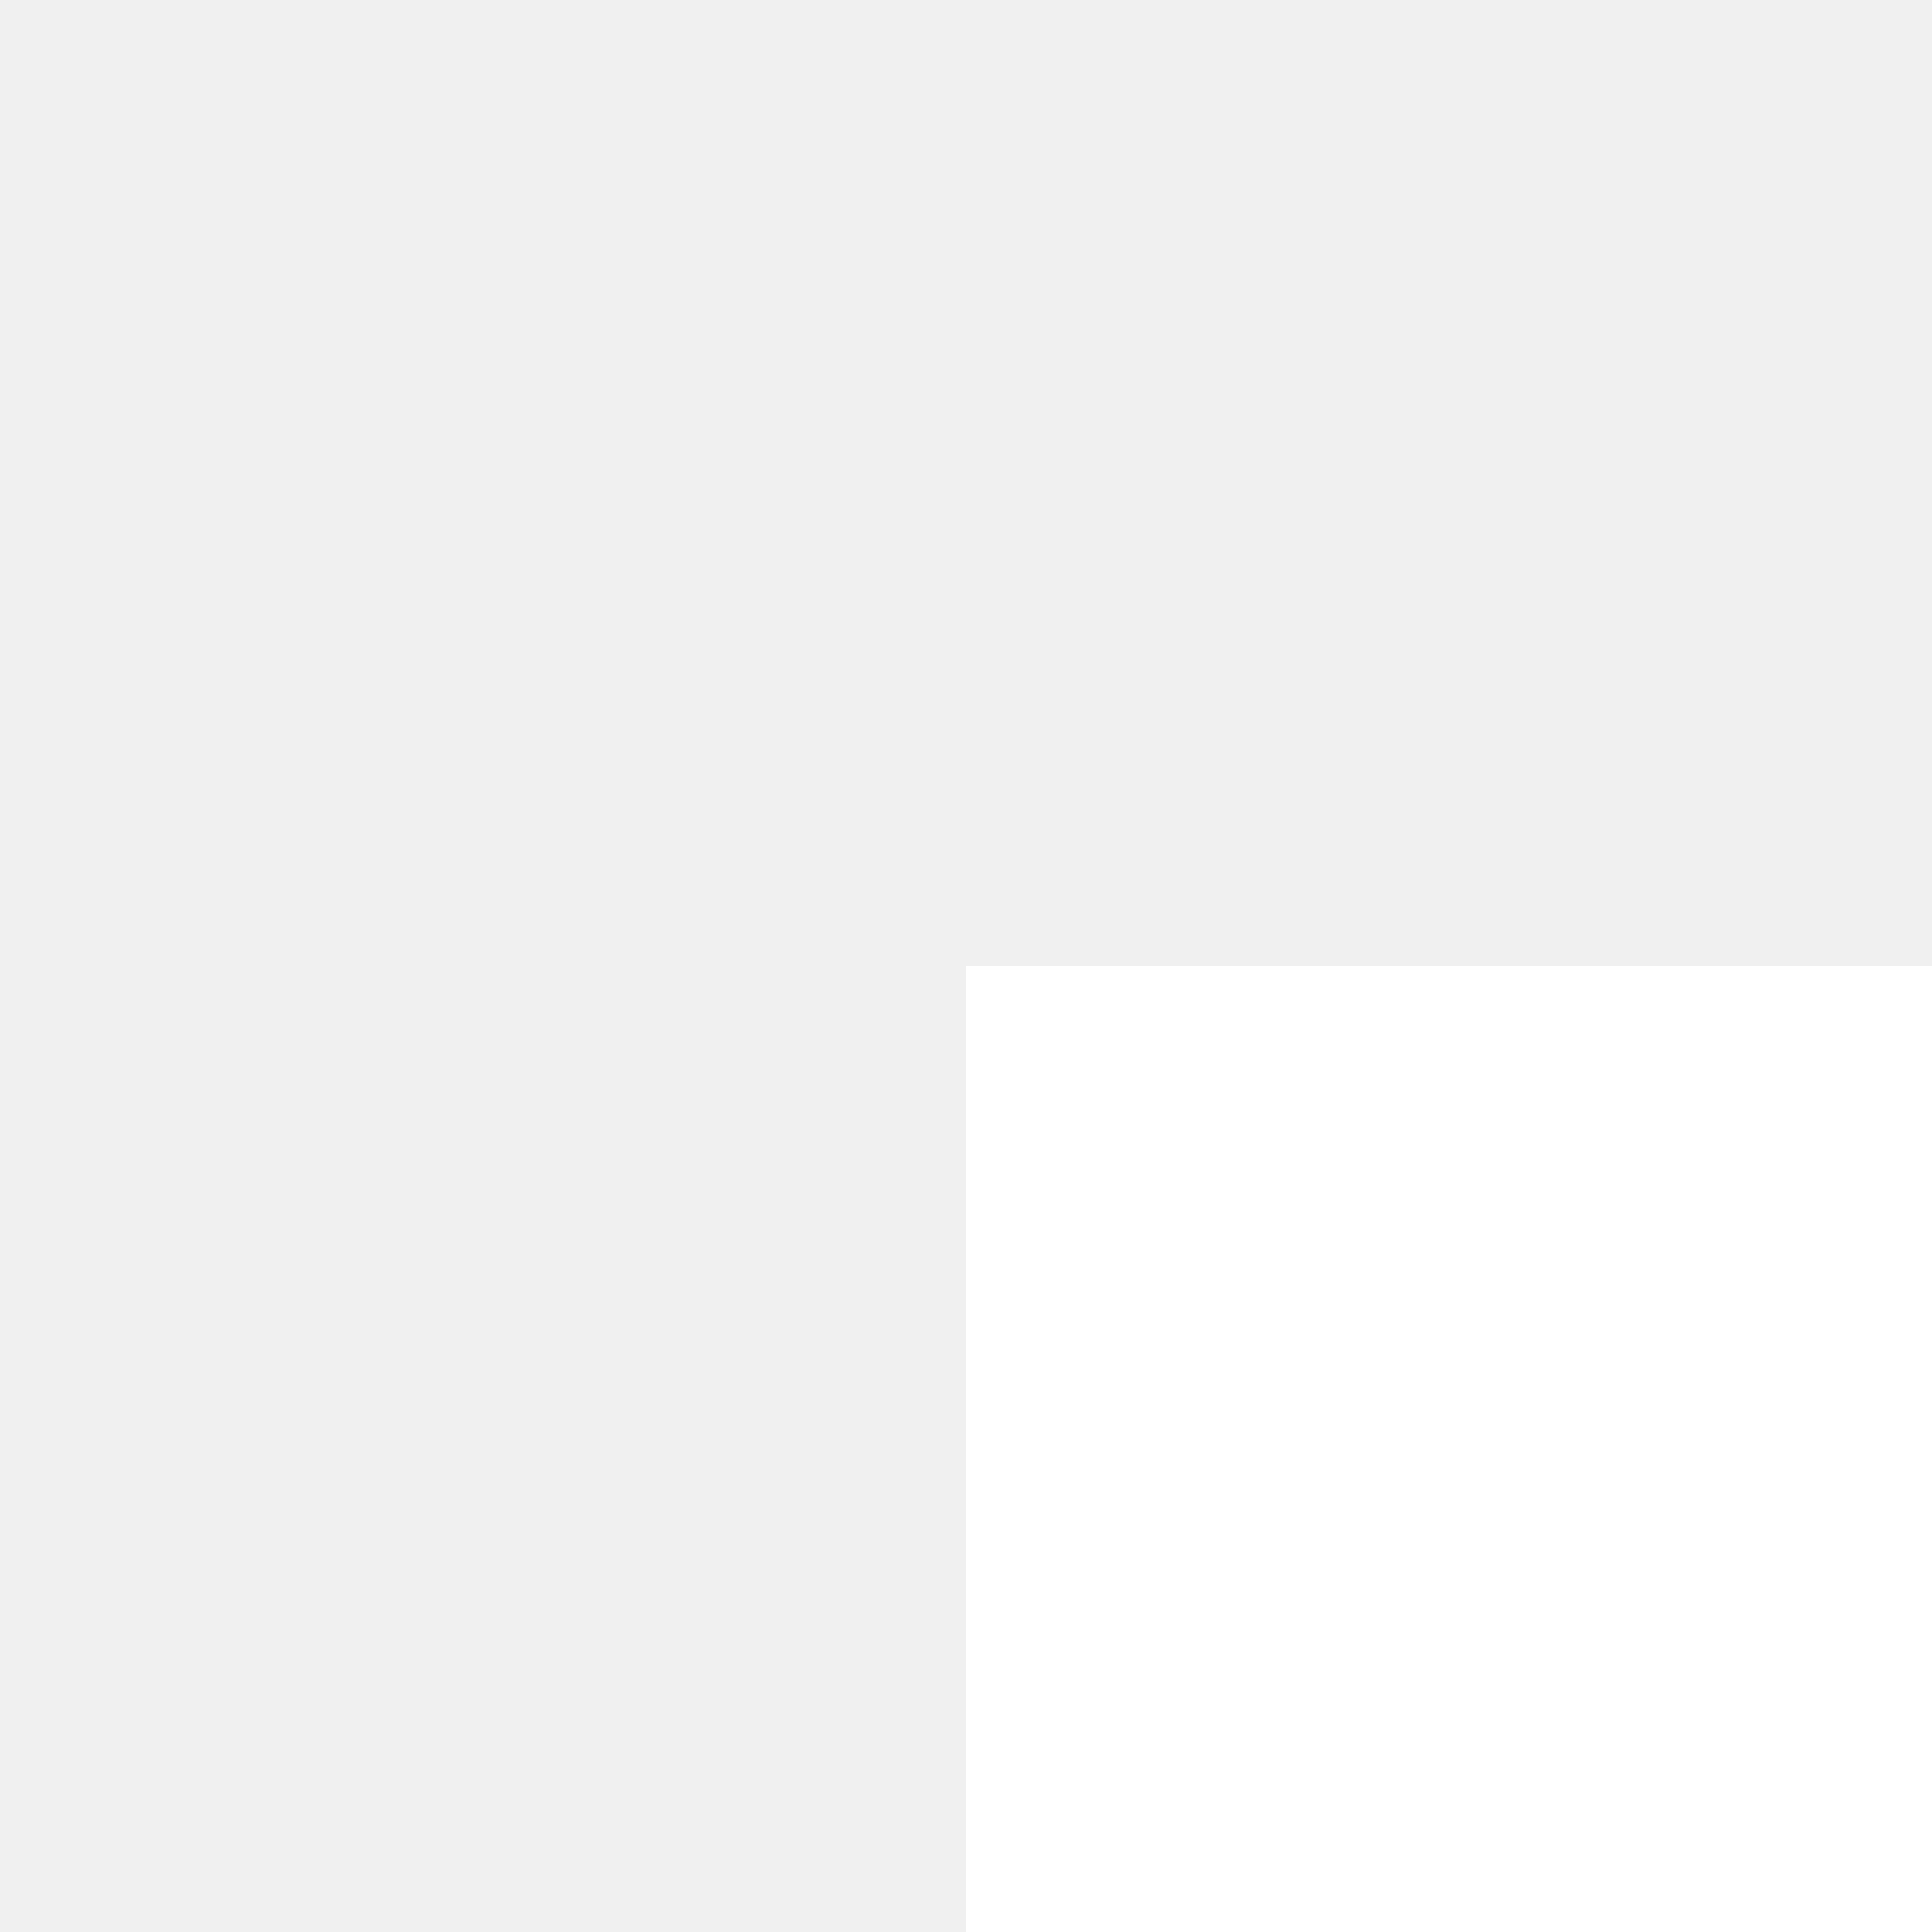
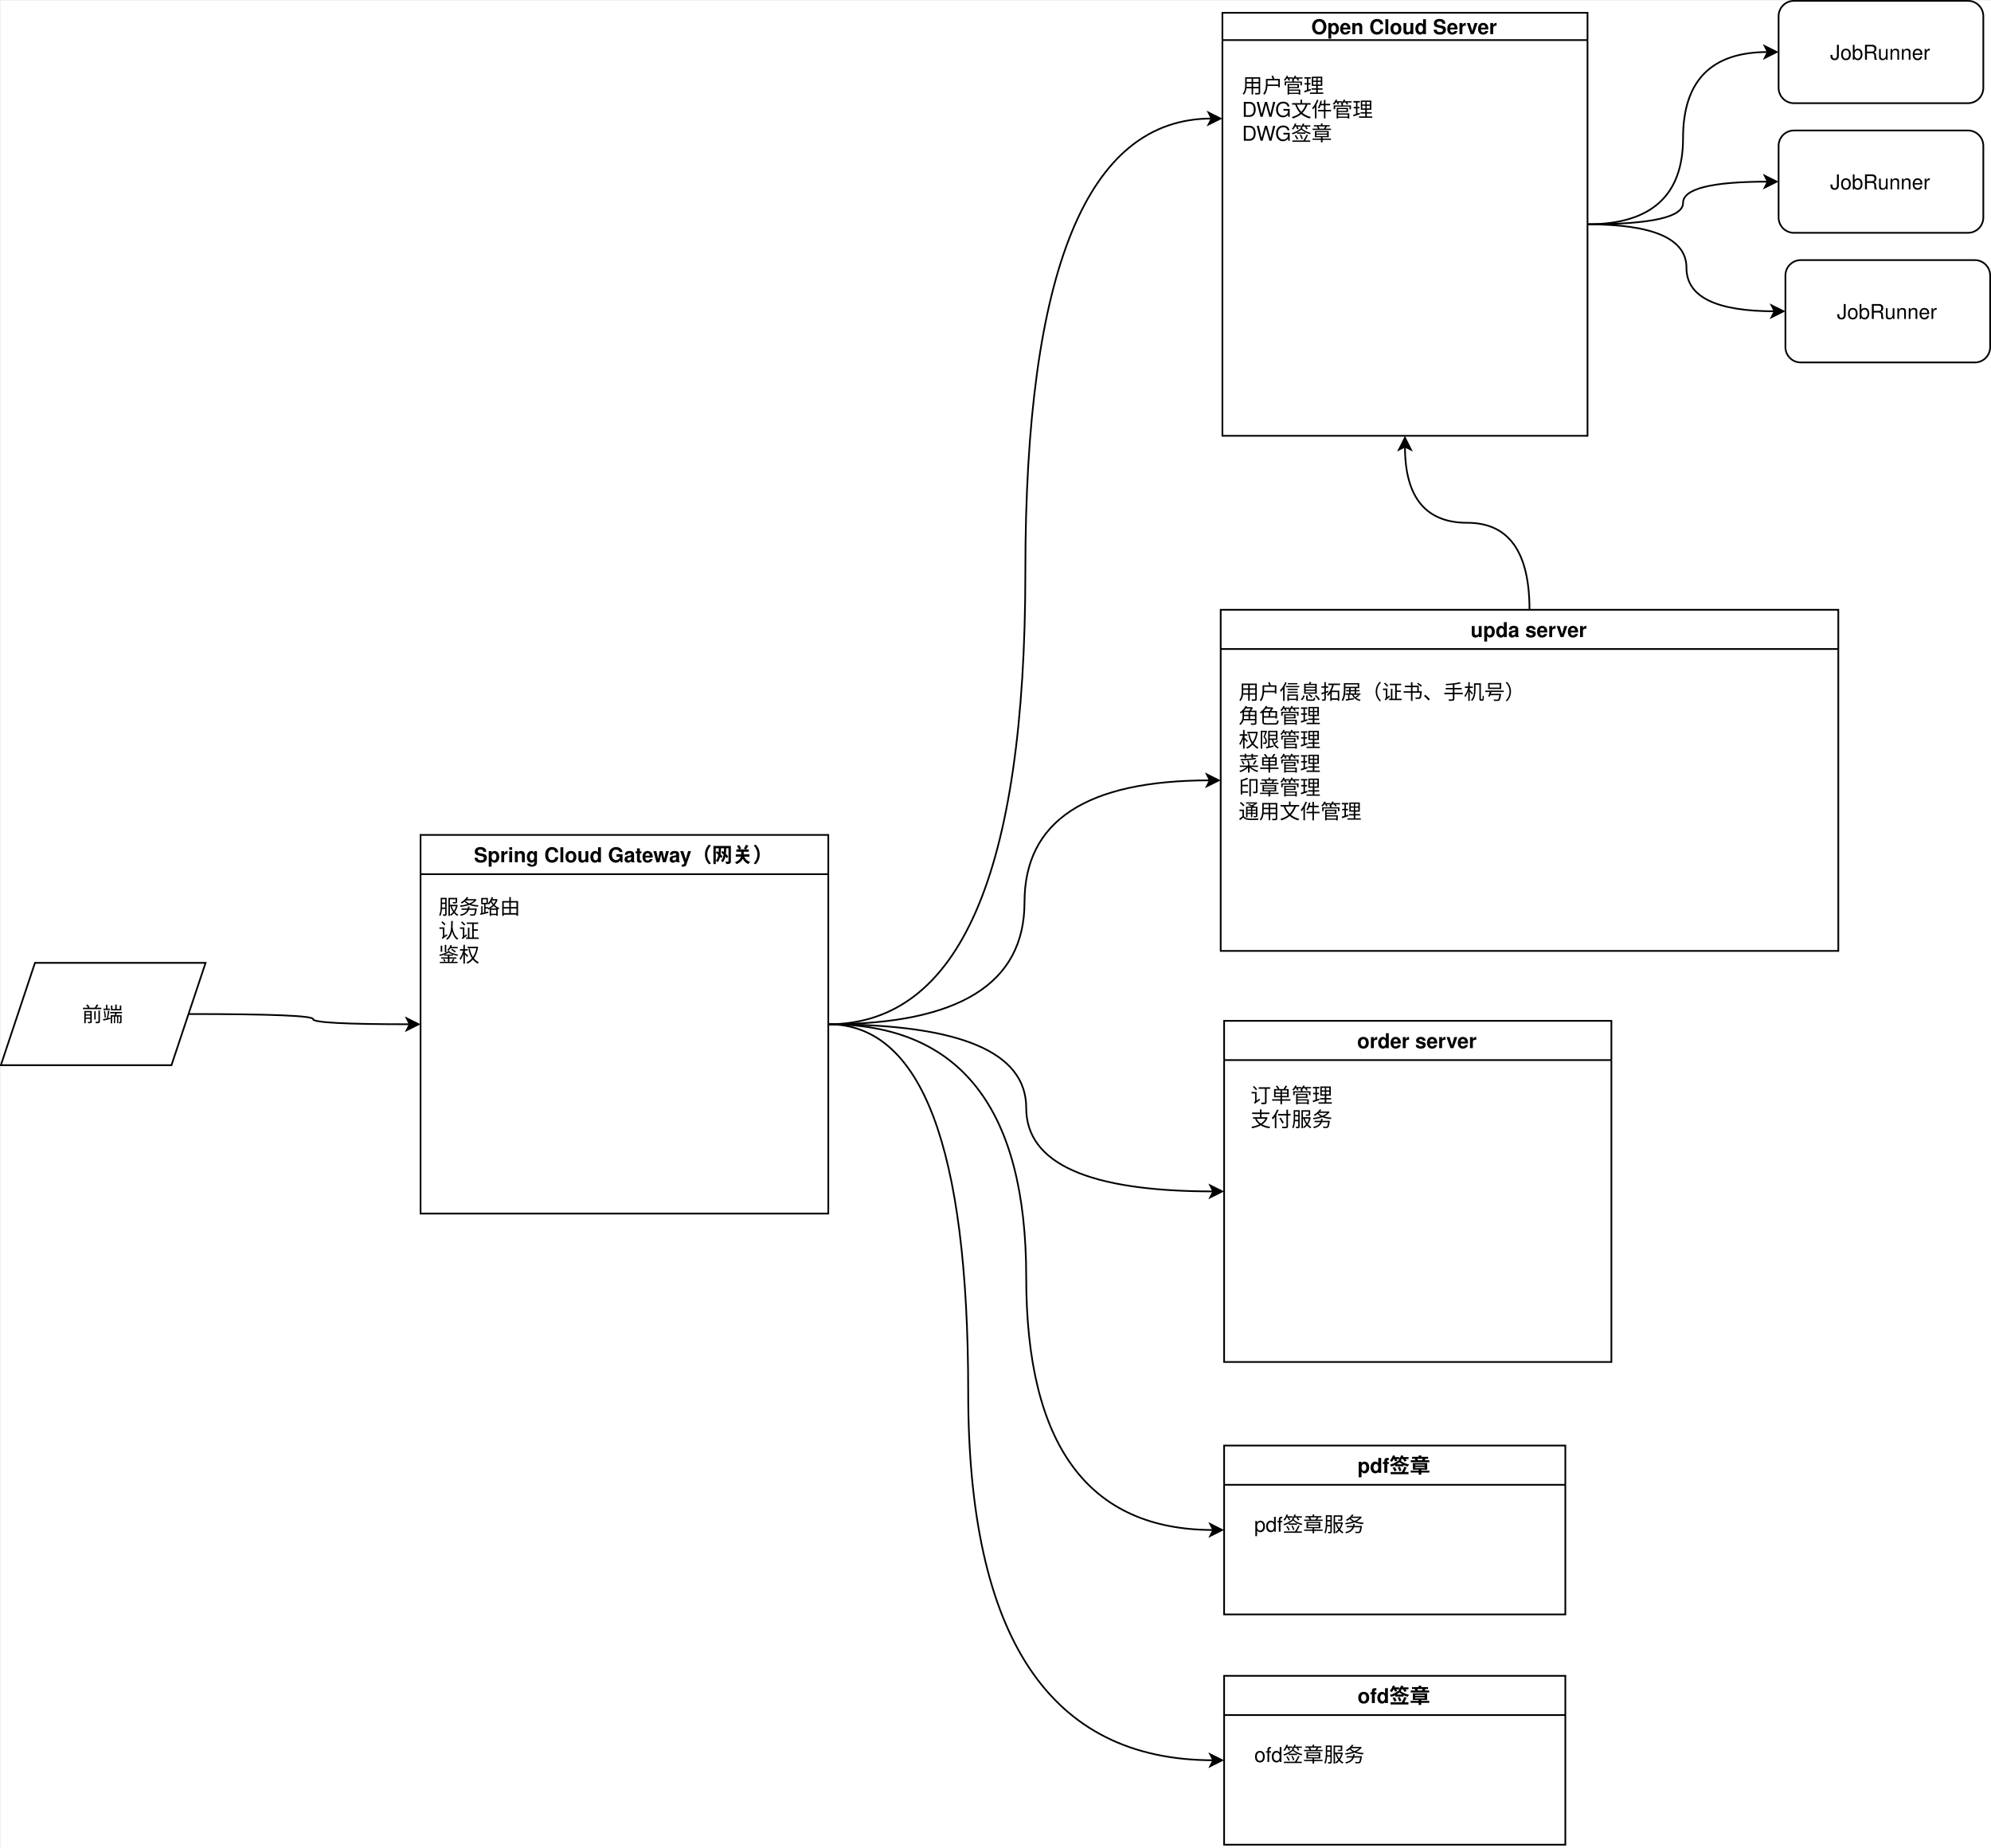
- <svg xmlns="http://www.w3.org/2000/svg" version="1.1" width="1px" height="1px" viewBox="-0.5 -0.5 1 1" content="&lt;mxfile host=&quot;app.diagrams.net&quot; agent=&quot;Mozilla/5.0 (Windows NT 10.0; Win64; x64) AppleWebKit/537.36 (KHTML, like Gecko) Chrome/127.0.0.0 Safari/537.36&quot; version=&quot;24.7.7&quot;&gt;&#10;  &lt;diagram id=&quot;23iRSUPoRavnBvh4doch&quot; name=&quot;Page-1&quot;&gt;&#10;    &lt;mxGraphModel dx=&quot;1221&quot; dy=&quot;725&quot; grid=&quot;0&quot; gridSize=&quot;10&quot; guides=&quot;1&quot; tooltips=&quot;1&quot; connect=&quot;1&quot; arrows=&quot;1&quot; fold=&quot;1&quot; page=&quot;0&quot; pageScale=&quot;1&quot; pageWidth=&quot;827&quot; pageHeight=&quot;1169&quot; background=&quot;#ffffff&quot; math=&quot;0&quot; shadow=&quot;0&quot;&gt;&#10;      &lt;root&gt;&#10;        &lt;mxCell id=&quot;0&quot; /&gt;&#10;        &lt;mxCell id=&quot;1&quot; parent=&quot;0&quot; /&gt;&#10;      &lt;/root&gt;&#10;    &lt;/mxGraphModel&gt;&#10;  &lt;/diagram&gt;&#10;&lt;/mxfile&gt;&#10;" resource="https://app.diagrams.net/#Hluguosong%2Fimages%2Fmaster%2Fupda%2FOpenCloud%E6%9E%B6%E6%9E%84%E5%9B%BE.svg#%7B%22pageId%22%3A%2223iRSUPoRavnBvh4doch%22%7D" style="background-color: rgb(255, 255, 255);">
+ <svg xmlns="http://www.w3.org/2000/svg" version="1.1" width="1167px" height="1083px" viewBox="-0.5 -0.5 1167 1083" content="&lt;mxfile host=&quot;app.diagrams.net&quot; agent=&quot;Mozilla/5.0 (Windows NT 10.0; Win64; x64) AppleWebKit/537.36 (KHTML, like Gecko) Chrome/127.0.0.0 Safari/537.36&quot; version=&quot;24.7.7&quot;&gt;&#10;  &lt;diagram id=&quot;23iRSUPoRavnBvh4doch&quot; name=&quot;Page-1&quot;&gt;&#10;    &lt;mxGraphModel dx=&quot;2862&quot; dy=&quot;1315&quot; grid=&quot;0&quot; gridSize=&quot;10&quot; guides=&quot;1&quot; tooltips=&quot;1&quot; connect=&quot;1&quot; arrows=&quot;1&quot; fold=&quot;1&quot; page=&quot;0&quot; pageScale=&quot;1&quot; pageWidth=&quot;827&quot; pageHeight=&quot;1169&quot; background=&quot;#ffffff&quot; math=&quot;0&quot; shadow=&quot;0&quot;&gt;&#10;      &lt;root&gt;&#10;        &lt;mxCell id=&quot;0&quot; /&gt;&#10;        &lt;mxCell id=&quot;1&quot; parent=&quot;0&quot; /&gt;&#10;        &lt;mxCell id=&quot;4PpPglxCsp-LH5-OnUD8-20&quot; style=&quot;edgeStyle=orthogonalEdgeStyle;curved=1;rounded=0;orthogonalLoop=1;jettySize=auto;exitX=1;exitY=0.5;exitDx=0;exitDy=0;entryX=0;entryY=0.5;entryDx=0;entryDy=0;&quot; edge=&quot;1&quot; parent=&quot;1&quot; source=&quot;4PpPglxCsp-LH5-OnUD8-3&quot; target=&quot;4PpPglxCsp-LH5-OnUD8-4&quot;&gt;&#10;          &lt;mxGeometry relative=&quot;1&quot; as=&quot;geometry&quot; /&gt;&#10;        &lt;/mxCell&gt;&#10;        &lt;mxCell id=&quot;4PpPglxCsp-LH5-OnUD8-3&quot; value=&quot;前端&quot; style=&quot;shape=parallelogram;perimeter=parallelogramPerimeter;fixedSize=1;&quot; vertex=&quot;1&quot; parent=&quot;1&quot;&gt;&#10;          &lt;mxGeometry x=&quot;-216&quot; y=&quot;317&quot; width=&quot;120&quot; height=&quot;60&quot; as=&quot;geometry&quot; /&gt;&#10;        &lt;/mxCell&gt;&#10;        &lt;mxCell id=&quot;4PpPglxCsp-LH5-OnUD8-19&quot; style=&quot;edgeStyle=orthogonalEdgeStyle;curved=1;rounded=0;orthogonalLoop=1;jettySize=auto;exitX=1;exitY=0.5;exitDx=0;exitDy=0;entryX=0;entryY=0.25;entryDx=0;entryDy=0;&quot; edge=&quot;1&quot; parent=&quot;1&quot; source=&quot;4PpPglxCsp-LH5-OnUD8-4&quot; target=&quot;4PpPglxCsp-LH5-OnUD8-5&quot;&gt;&#10;          &lt;mxGeometry relative=&quot;1&quot; as=&quot;geometry&quot; /&gt;&#10;        &lt;/mxCell&gt;&#10;        &lt;mxCell id=&quot;4PpPglxCsp-LH5-OnUD8-51&quot; style=&quot;edgeStyle=orthogonalEdgeStyle;curved=1;rounded=0;orthogonalLoop=1;jettySize=auto;exitX=1;exitY=0.5;exitDx=0;exitDy=0;entryX=0;entryY=0.5;entryDx=0;entryDy=0;&quot; edge=&quot;1&quot; parent=&quot;1&quot; source=&quot;4PpPglxCsp-LH5-OnUD8-4&quot; target=&quot;4PpPglxCsp-LH5-OnUD8-49&quot;&gt;&#10;          &lt;mxGeometry relative=&quot;1&quot; as=&quot;geometry&quot; /&gt;&#10;        &lt;/mxCell&gt;&#10;        &lt;mxCell id=&quot;4PpPglxCsp-LH5-OnUD8-55&quot; style=&quot;edgeStyle=orthogonalEdgeStyle;curved=1;rounded=0;orthogonalLoop=1;jettySize=auto;exitX=1;exitY=0.5;exitDx=0;exitDy=0;entryX=0;entryY=0.5;entryDx=0;entryDy=0;&quot; edge=&quot;1&quot; parent=&quot;1&quot; source=&quot;4PpPglxCsp-LH5-OnUD8-4&quot; target=&quot;4PpPglxCsp-LH5-OnUD8-53&quot;&gt;&#10;          &lt;mxGeometry relative=&quot;1&quot; as=&quot;geometry&quot; /&gt;&#10;        &lt;/mxCell&gt;&#10;        &lt;mxCell id=&quot;4PpPglxCsp-LH5-OnUD8-59&quot; style=&quot;edgeStyle=orthogonalEdgeStyle;curved=1;rounded=0;orthogonalLoop=1;jettySize=auto;exitX=1;exitY=0.5;exitDx=0;exitDy=0;entryX=0;entryY=0.5;entryDx=0;entryDy=0;&quot; edge=&quot;1&quot; parent=&quot;1&quot; source=&quot;4PpPglxCsp-LH5-OnUD8-4&quot; target=&quot;4PpPglxCsp-LH5-OnUD8-57&quot;&gt;&#10;          &lt;mxGeometry relative=&quot;1&quot; as=&quot;geometry&quot; /&gt;&#10;        &lt;/mxCell&gt;&#10;        &lt;mxCell id=&quot;4PpPglxCsp-LH5-OnUD8-62&quot; style=&quot;edgeStyle=orthogonalEdgeStyle;curved=1;rounded=0;orthogonalLoop=1;jettySize=auto;exitX=1;exitY=0.5;exitDx=0;exitDy=0;entryX=0;entryY=0.5;entryDx=0;entryDy=0;&quot; edge=&quot;1&quot; parent=&quot;1&quot; source=&quot;4PpPglxCsp-LH5-OnUD8-4&quot; target=&quot;4PpPglxCsp-LH5-OnUD8-60&quot;&gt;&#10;          &lt;mxGeometry relative=&quot;1&quot; as=&quot;geometry&quot;&gt;&#10;            &lt;Array as=&quot;points&quot;&gt;&#10;              &lt;mxPoint x=&quot;351&quot; y=&quot;353&quot; /&gt;&#10;              &lt;mxPoint x=&quot;351&quot; y=&quot;785&quot; /&gt;&#10;            &lt;/Array&gt;&#10;          &lt;/mxGeometry&gt;&#10;        &lt;/mxCell&gt;&#10;        &lt;mxCell id=&quot;4PpPglxCsp-LH5-OnUD8-4&quot; value=&quot;Spring Cloud Gateway（网关）&quot; style=&quot;swimlane;&quot; vertex=&quot;1&quot; parent=&quot;1&quot;&gt;&#10;          &lt;mxGeometry x=&quot;30&quot; y=&quot;242&quot; width=&quot;239&quot; height=&quot;222&quot; as=&quot;geometry&quot; /&gt;&#10;        &lt;/mxCell&gt;&#10;        &lt;mxCell id=&quot;4PpPglxCsp-LH5-OnUD8-21&quot; value=&quot;服务路由&amp;#xa;认证&amp;#xa;鉴权&quot; style=&quot;text;align=left;verticalAlign=middle;resizable=0;points=[];autosize=1;strokeColor=none;fillColor=none;&quot; vertex=&quot;1&quot; parent=&quot;4PpPglxCsp-LH5-OnUD8-4&quot;&gt;&#10;          &lt;mxGeometry x=&quot;9&quot; y=&quot;28.5&quot; width=&quot;66&quot; height=&quot;55&quot; as=&quot;geometry&quot; /&gt;&#10;        &lt;/mxCell&gt;&#10;        &lt;mxCell id=&quot;4PpPglxCsp-LH5-OnUD8-12&quot; value=&quot;&quot; style=&quot;group&quot; vertex=&quot;1&quot; connectable=&quot;0&quot; parent=&quot;1&quot;&gt;&#10;          &lt;mxGeometry x=&quot;496&quot; y=&quot;-247&quot; width=&quot;454&quot; height=&quot;268&quot; as=&quot;geometry&quot; /&gt;&#10;        &lt;/mxCell&gt;&#10;        &lt;mxCell id=&quot;4PpPglxCsp-LH5-OnUD8-9&quot; value=&quot;JobRunner&quot; style=&quot;rounded=1;movable=1;resizable=1;rotatable=1;deletable=1;editable=1;locked=0;connectable=1;&quot; vertex=&quot;1&quot; parent=&quot;4PpPglxCsp-LH5-OnUD8-12&quot;&gt;&#10;          &lt;mxGeometry x=&quot;330&quot; width=&quot;120&quot; height=&quot;60&quot; as=&quot;geometry&quot; /&gt;&#10;        &lt;/mxCell&gt;&#10;        &lt;mxCell id=&quot;4PpPglxCsp-LH5-OnUD8-10&quot; value=&quot;JobRunner&quot; style=&quot;rounded=1;movable=1;resizable=1;rotatable=1;deletable=1;editable=1;locked=0;connectable=1;&quot; vertex=&quot;1&quot; parent=&quot;4PpPglxCsp-LH5-OnUD8-12&quot;&gt;&#10;          &lt;mxGeometry x=&quot;330&quot; y=&quot;76&quot; width=&quot;120&quot; height=&quot;60&quot; as=&quot;geometry&quot; /&gt;&#10;        &lt;/mxCell&gt;&#10;        &lt;mxCell id=&quot;4PpPglxCsp-LH5-OnUD8-11&quot; value=&quot;JobRunner&quot; style=&quot;rounded=1;movable=1;resizable=1;rotatable=1;deletable=1;editable=1;locked=0;connectable=1;&quot; vertex=&quot;1&quot; parent=&quot;4PpPglxCsp-LH5-OnUD8-12&quot;&gt;&#10;          &lt;mxGeometry x=&quot;334&quot; y=&quot;152&quot; width=&quot;120&quot; height=&quot;60&quot; as=&quot;geometry&quot; /&gt;&#10;        &lt;/mxCell&gt;&#10;        &lt;mxCell id=&quot;4PpPglxCsp-LH5-OnUD8-5&quot; value=&quot;Open Cloud Server&quot; style=&quot;swimlane;startSize=16;movable=1;resizable=1;rotatable=1;deletable=1;editable=1;locked=0;connectable=1;&quot; vertex=&quot;1&quot; parent=&quot;4PpPglxCsp-LH5-OnUD8-12&quot;&gt;&#10;          &lt;mxGeometry x=&quot;4&quot; y=&quot;7&quot; width=&quot;214&quot; height=&quot;248&quot; as=&quot;geometry&quot; /&gt;&#10;        &lt;/mxCell&gt;&#10;        &lt;mxCell id=&quot;4PpPglxCsp-LH5-OnUD8-18&quot; value=&quot;用户管理&amp;#xa;DWG文件管理&amp;#xa;DWG签章&quot; style=&quot;text;align=left;verticalAlign=middle;resizable=0;points=[];autosize=1;strokeColor=none;fillColor=none;&quot; vertex=&quot;1&quot; parent=&quot;4PpPglxCsp-LH5-OnUD8-5&quot;&gt;&#10;          &lt;mxGeometry x=&quot;10&quot; y=&quot;29&quot; width=&quot;95&quot; height=&quot;55&quot; as=&quot;geometry&quot; /&gt;&#10;        &lt;/mxCell&gt;&#10;        &lt;mxCell id=&quot;4PpPglxCsp-LH5-OnUD8-14&quot; style=&quot;edgeStyle=orthogonalEdgeStyle;curved=1;rounded=0;orthogonalLoop=1;jettySize=auto;exitX=1;exitY=0.5;exitDx=0;exitDy=0;&quot; edge=&quot;1&quot; parent=&quot;4PpPglxCsp-LH5-OnUD8-12&quot; source=&quot;4PpPglxCsp-LH5-OnUD8-5&quot; target=&quot;4PpPglxCsp-LH5-OnUD8-9&quot;&gt;&#10;          &lt;mxGeometry relative=&quot;1&quot; as=&quot;geometry&quot; /&gt;&#10;        &lt;/mxCell&gt;&#10;        &lt;mxCell id=&quot;4PpPglxCsp-LH5-OnUD8-15&quot; style=&quot;edgeStyle=orthogonalEdgeStyle;curved=1;rounded=0;orthogonalLoop=1;jettySize=auto;exitX=1;exitY=0.5;exitDx=0;exitDy=0;entryX=0;entryY=0.5;entryDx=0;entryDy=0;&quot; edge=&quot;1&quot; parent=&quot;4PpPglxCsp-LH5-OnUD8-12&quot; source=&quot;4PpPglxCsp-LH5-OnUD8-5&quot; target=&quot;4PpPglxCsp-LH5-OnUD8-10&quot;&gt;&#10;          &lt;mxGeometry relative=&quot;1&quot; as=&quot;geometry&quot; /&gt;&#10;        &lt;/mxCell&gt;&#10;        &lt;mxCell id=&quot;4PpPglxCsp-LH5-OnUD8-16&quot; style=&quot;edgeStyle=orthogonalEdgeStyle;curved=1;rounded=0;orthogonalLoop=1;jettySize=auto;exitX=1;exitY=0.5;exitDx=0;exitDy=0;entryX=0;entryY=0.5;entryDx=0;entryDy=0;&quot; edge=&quot;1&quot; parent=&quot;4PpPglxCsp-LH5-OnUD8-12&quot; source=&quot;4PpPglxCsp-LH5-OnUD8-5&quot; target=&quot;4PpPglxCsp-LH5-OnUD8-11&quot;&gt;&#10;          &lt;mxGeometry relative=&quot;1&quot; as=&quot;geometry&quot; /&gt;&#10;        &lt;/mxCell&gt;&#10;        &lt;mxCell id=&quot;4PpPglxCsp-LH5-OnUD8-52&quot; style=&quot;edgeStyle=orthogonalEdgeStyle;curved=1;rounded=0;orthogonalLoop=1;jettySize=auto;exitX=0.5;exitY=0;exitDx=0;exitDy=0;entryX=0.5;entryY=1;entryDx=0;entryDy=0;&quot; edge=&quot;1&quot; parent=&quot;1&quot; source=&quot;4PpPglxCsp-LH5-OnUD8-49&quot; target=&quot;4PpPglxCsp-LH5-OnUD8-5&quot;&gt;&#10;          &lt;mxGeometry relative=&quot;1&quot; as=&quot;geometry&quot; /&gt;&#10;        &lt;/mxCell&gt;&#10;        &lt;mxCell id=&quot;4PpPglxCsp-LH5-OnUD8-49&quot; value=&quot;upda server&quot; style=&quot;swimlane;&quot; vertex=&quot;1&quot; parent=&quot;1&quot;&gt;&#10;          &lt;mxGeometry x=&quot;499&quot; y=&quot;110&quot; width=&quot;362&quot; height=&quot;200&quot; as=&quot;geometry&quot; /&gt;&#10;        &lt;/mxCell&gt;&#10;        &lt;mxCell id=&quot;4PpPglxCsp-LH5-OnUD8-50&quot; value=&quot;用户信息拓展（证书、手机号）&amp;#xa;角色管理&amp;#xa;权限管理&amp;#xa;菜单管理&amp;#xa;印章管理&amp;#xa;通用文件管理&quot; style=&quot;text;align=left;verticalAlign=middle;resizable=0;points=[];autosize=1;strokeColor=none;fillColor=none;&quot; vertex=&quot;1&quot; parent=&quot;4PpPglxCsp-LH5-OnUD8-49&quot;&gt;&#10;          &lt;mxGeometry x=&quot;9&quot; y=&quot;34&quot; width=&quot;186&quot; height=&quot;98&quot; as=&quot;geometry&quot; /&gt;&#10;        &lt;/mxCell&gt;&#10;        &lt;mxCell id=&quot;4PpPglxCsp-LH5-OnUD8-53&quot; value=&quot;order server&quot; style=&quot;swimlane;&quot; vertex=&quot;1&quot; parent=&quot;1&quot;&gt;&#10;          &lt;mxGeometry x=&quot;501&quot; y=&quot;351&quot; width=&quot;227&quot; height=&quot;200&quot; as=&quot;geometry&quot; /&gt;&#10;        &lt;/mxCell&gt;&#10;        &lt;mxCell id=&quot;4PpPglxCsp-LH5-OnUD8-54&quot; value=&quot;订单管理&amp;#xa;支付服务&quot; style=&quot;text;align=center;verticalAlign=middle;resizable=0;points=[];autosize=1;strokeColor=none;fillColor=none;&quot; vertex=&quot;1&quot; parent=&quot;4PpPglxCsp-LH5-OnUD8-53&quot;&gt;&#10;          &lt;mxGeometry x=&quot;7&quot; y=&quot;30&quot; width=&quot;66&quot; height=&quot;41&quot; as=&quot;geometry&quot; /&gt;&#10;        &lt;/mxCell&gt;&#10;        &lt;mxCell id=&quot;4PpPglxCsp-LH5-OnUD8-57&quot; value=&quot;pdf签章&quot; style=&quot;swimlane;&quot; vertex=&quot;1&quot; parent=&quot;1&quot;&gt;&#10;          &lt;mxGeometry x=&quot;501&quot; y=&quot;600&quot; width=&quot;200&quot; height=&quot;99&quot; as=&quot;geometry&quot; /&gt;&#10;        &lt;/mxCell&gt;&#10;        &lt;mxCell id=&quot;4PpPglxCsp-LH5-OnUD8-58&quot; value=&quot;pdf签章服务&quot; style=&quot;text;align=center;verticalAlign=middle;resizable=0;points=[];autosize=1;strokeColor=none;fillColor=none;&quot; vertex=&quot;1&quot; parent=&quot;4PpPglxCsp-LH5-OnUD8-57&quot;&gt;&#10;          &lt;mxGeometry x=&quot;9&quot; y=&quot;33&quot; width=&quot;83&quot; height=&quot;26&quot; as=&quot;geometry&quot; /&gt;&#10;        &lt;/mxCell&gt;&#10;        &lt;mxCell id=&quot;4PpPglxCsp-LH5-OnUD8-60&quot; value=&quot;ofd签章&quot; style=&quot;swimlane;&quot; vertex=&quot;1&quot; parent=&quot;1&quot;&gt;&#10;          &lt;mxGeometry x=&quot;501&quot; y=&quot;735&quot; width=&quot;200&quot; height=&quot;99&quot; as=&quot;geometry&quot; /&gt;&#10;        &lt;/mxCell&gt;&#10;        &lt;mxCell id=&quot;4PpPglxCsp-LH5-OnUD8-61&quot; value=&quot;ofd签章服务&quot; style=&quot;text;align=center;verticalAlign=middle;resizable=0;points=[];autosize=1;strokeColor=none;fillColor=none;&quot; vertex=&quot;1&quot; parent=&quot;4PpPglxCsp-LH5-OnUD8-60&quot;&gt;&#10;          &lt;mxGeometry x=&quot;9&quot; y=&quot;33&quot; width=&quot;83&quot; height=&quot;26&quot; as=&quot;geometry&quot; /&gt;&#10;        &lt;/mxCell&gt;&#10;      &lt;/root&gt;&#10;    &lt;/mxGraphModel&gt;&#10;  &lt;/diagram&gt;&#10;&lt;/mxfile&gt;&#10;" resource="https://app.diagrams.net/#Hluguosong%2Fimages%2Fmaster%2Fupda%2FOpenCloud%E6%9E%B6%E6%9E%84%E5%9B%BE.svg#%7B%22pageId%22%3A%2223iRSUPoRavnBvh4doch%22%7D" style="background-color: rgb(255, 255, 255);">
  <defs />
  <rect fill="#ffffff" width="100%" height="100%" x="0" y="0" />
  <g>
    <g data-cell-id="0">
-       <g data-cell-id="1" />
+       <g data-cell-id="1">
+         <g data-cell-id="4PpPglxCsp-LH5-OnUD8-20">
+           <g>
+             <path d="M 110 594 Q 183 594 183 597 Q 183 600 239.63 600" fill="none" stroke="rgb(0, 0, 0)" stroke-miterlimit="10" pointer-events="stroke" />
+             <path d="M 244.88 600 L 237.88 603.5 L 239.63 600 L 237.88 596.5 Z" fill="rgb(0, 0, 0)" stroke="rgb(0, 0, 0)" stroke-miterlimit="10" pointer-events="all" />
+           </g>
+         </g>
+         <g data-cell-id="4PpPglxCsp-LH5-OnUD8-3">
+           <g>
+             <path d="M 0 624 L 20 564 L 120 564 L 100 624 Z" fill="rgb(255, 255, 255)" stroke="rgb(0, 0, 0)" stroke-miterlimit="10" pointer-events="all" />
+           </g>
+           <g>
+             <g fill="rgb(0, 0, 0)" font-family="&quot;Helvetica&quot;" text-anchor="middle" font-size="12px">
+               <text x="59.5" y="598.5">前端</text>
+             </g>
+           </g>
+         </g>
+         <g data-cell-id="4PpPglxCsp-LH5-OnUD8-19">
+           <g>
+             <path d="M 485 600 Q 600.5 600 600.5 334.5 Q 600.5 69 709.63 69" fill="none" stroke="rgb(0, 0, 0)" stroke-miterlimit="10" pointer-events="stroke" />
+             <path d="M 714.88 69 L 707.88 72.5 L 709.63 69 L 707.88 65.5 Z" fill="rgb(0, 0, 0)" stroke="rgb(0, 0, 0)" stroke-miterlimit="10" pointer-events="all" />
+           </g>
+         </g>
+         <g data-cell-id="4PpPglxCsp-LH5-OnUD8-51">
+           <g>
+             <path d="M 485 600 Q 600 600 600 528.5 Q 600 457 708.63 457" fill="none" stroke="rgb(0, 0, 0)" stroke-miterlimit="10" pointer-events="stroke" />
+             <path d="M 713.88 457 L 706.88 460.5 L 708.63 457 L 706.88 453.5 Z" fill="rgb(0, 0, 0)" stroke="rgb(0, 0, 0)" stroke-miterlimit="10" pointer-events="all" />
+           </g>
+         </g>
+         <g data-cell-id="4PpPglxCsp-LH5-OnUD8-55">
+           <g>
+             <path d="M 485 600 Q 601 600 601 649 Q 601 698 710.63 698" fill="none" stroke="rgb(0, 0, 0)" stroke-miterlimit="10" pointer-events="stroke" />
+             <path d="M 715.88 698 L 708.88 701.5 L 710.63 698 L 708.88 694.5 Z" fill="rgb(0, 0, 0)" stroke="rgb(0, 0, 0)" stroke-miterlimit="10" pointer-events="all" />
+           </g>
+         </g>
+         <g data-cell-id="4PpPglxCsp-LH5-OnUD8-59">
+           <g>
+             <path d="M 485 600 Q 601 600 601 748.25 Q 601 896.5 710.63 896.5" fill="none" stroke="rgb(0, 0, 0)" stroke-miterlimit="10" pointer-events="stroke" />
+             <path d="M 715.88 896.5 L 708.88 900 L 710.63 896.5 L 708.88 893 Z" fill="rgb(0, 0, 0)" stroke="rgb(0, 0, 0)" stroke-miterlimit="10" pointer-events="all" />
+           </g>
+         </g>
+         <g data-cell-id="4PpPglxCsp-LH5-OnUD8-62">
+           <g>
+             <path d="M 485 600 Q 567 600 567 815.75 Q 567 1031.5 710.63 1031.5" fill="none" stroke="rgb(0, 0, 0)" stroke-miterlimit="10" pointer-events="stroke" />
+             <path d="M 715.88 1031.5 L 708.88 1035 L 710.63 1031.5 L 708.88 1028 Z" fill="rgb(0, 0, 0)" stroke="rgb(0, 0, 0)" stroke-miterlimit="10" pointer-events="all" />
+           </g>
+         </g>
+         <g data-cell-id="4PpPglxCsp-LH5-OnUD8-4">
+           <g>
+             <path d="M 246 512 L 246 489 L 485 489 L 485 512" fill="rgb(255, 255, 255)" stroke="rgb(0, 0, 0)" stroke-miterlimit="10" pointer-events="all" />
+             <path d="M 246 512 L 246 711 L 485 711 L 485 512" fill="none" stroke="rgb(0, 0, 0)" stroke-miterlimit="10" pointer-events="none" />
+             <path d="M 246 512 L 485 512" fill="none" stroke="rgb(0, 0, 0)" stroke-miterlimit="10" pointer-events="none" />
+           </g>
+           <g>
+             <g fill="rgb(0, 0, 0)" font-family="&quot;Helvetica&quot;" font-weight="bold" text-anchor="middle" font-size="12px">
+               <text x="365" y="505">Spring Cloud Gateway（网关）</text>
+             </g>
+           </g>
+           <g data-cell-id="4PpPglxCsp-LH5-OnUD8-21">
+             <g>
+               <rect x="255" y="517.5" width="66" height="55" fill="none" stroke="none" pointer-events="all" />
+             </g>
+             <g>
+               <g fill="rgb(0, 0, 0)" font-family="&quot;Helvetica&quot;" font-size="12px">
+                 <text x="256.5" y="535.5">服务路由</text>
+                 <text x="256.5" y="549.5">认证</text>
+                 <text x="256.5" y="563.5">鉴权</text>
+               </g>
+             </g>
+           </g>
+         </g>
+         <g data-cell-id="4PpPglxCsp-LH5-OnUD8-12">
+           <g />
+           <g data-cell-id="4PpPglxCsp-LH5-OnUD8-9">
+             <g>
+               <rect x="1042" y="0" width="120" height="60" rx="9" ry="9" fill="rgb(255, 255, 255)" stroke="rgb(0, 0, 0)" pointer-events="all" />
+             </g>
+             <g>
+               <g fill="rgb(0, 0, 0)" font-family="&quot;Helvetica&quot;" text-anchor="middle" font-size="12px">
+                 <text x="1101.5" y="34.5">JobRunner</text>
+               </g>
+             </g>
+           </g>
+           <g data-cell-id="4PpPglxCsp-LH5-OnUD8-10">
+             <g>
+               <rect x="1042" y="76" width="120" height="60" rx="9" ry="9" fill="rgb(255, 255, 255)" stroke="rgb(0, 0, 0)" pointer-events="all" />
+             </g>
+             <g>
+               <g fill="rgb(0, 0, 0)" font-family="&quot;Helvetica&quot;" text-anchor="middle" font-size="12px">
+                 <text x="1101.5" y="110.5">JobRunner</text>
+               </g>
+             </g>
+           </g>
+           <g data-cell-id="4PpPglxCsp-LH5-OnUD8-11">
+             <g>
+               <rect x="1046" y="152" width="120" height="60" rx="9" ry="9" fill="rgb(255, 255, 255)" stroke="rgb(0, 0, 0)" pointer-events="all" />
+             </g>
+             <g>
+               <g fill="rgb(0, 0, 0)" font-family="&quot;Helvetica&quot;" text-anchor="middle" font-size="12px">
+                 <text x="1105.5" y="186.5">JobRunner</text>
+               </g>
+             </g>
+           </g>
+           <g data-cell-id="4PpPglxCsp-LH5-OnUD8-5">
+             <g>
+               <path d="M 716 23 L 716 7 L 930 7 L 930 23" fill="rgb(255, 255, 255)" stroke="rgb(0, 0, 0)" stroke-miterlimit="10" pointer-events="all" />
+               <path d="M 716 23 L 716 255 L 930 255 L 930 23" fill="none" stroke="rgb(0, 0, 0)" stroke-miterlimit="10" pointer-events="none" />
+               <path d="M 716 23 L 930 23" fill="none" stroke="rgb(0, 0, 0)" stroke-miterlimit="10" pointer-events="none" />
+             </g>
+             <g>
+               <g fill="rgb(0, 0, 0)" font-family="&quot;Helvetica&quot;" font-weight="bold" text-anchor="middle" font-size="12px">
+                 <text x="822.5" y="19.5">Open Cloud Server</text>
+               </g>
+             </g>
+             <g data-cell-id="4PpPglxCsp-LH5-OnUD8-18">
+               <g>
+                 <rect x="726" y="36" width="95" height="55" fill="none" stroke="none" pointer-events="all" />
+               </g>
+               <g>
+                 <g fill="rgb(0, 0, 0)" font-family="&quot;Helvetica&quot;" font-size="12px">
+                   <text x="727.5" y="54">用户管理</text>
+                   <text x="727.5" y="68">DWG文件管理</text>
+                   <text x="727.5" y="82">DWG签章</text>
+                 </g>
+               </g>
+             </g>
+           </g>
+           <g data-cell-id="4PpPglxCsp-LH5-OnUD8-14">
+             <g>
+               <path d="M 930 131 Q 986 131 986 80.5 Q 986 30 1035.63 30" fill="none" stroke="rgb(0, 0, 0)" stroke-miterlimit="10" pointer-events="stroke" />
+               <path d="M 1040.88 30 L 1033.88 33.5 L 1035.63 30 L 1033.88 26.5 Z" fill="rgb(0, 0, 0)" stroke="rgb(0, 0, 0)" stroke-miterlimit="10" pointer-events="all" />
+             </g>
+           </g>
+           <g data-cell-id="4PpPglxCsp-LH5-OnUD8-15">
+             <g>
+               <path d="M 930 131 Q 986 131 986 118.5 Q 986 106 1035.63 106" fill="none" stroke="rgb(0, 0, 0)" stroke-miterlimit="10" pointer-events="stroke" />
+               <path d="M 1040.88 106 L 1033.88 109.5 L 1035.63 106 L 1033.88 102.5 Z" fill="rgb(0, 0, 0)" stroke="rgb(0, 0, 0)" stroke-miterlimit="10" pointer-events="all" />
+             </g>
+           </g>
+           <g data-cell-id="4PpPglxCsp-LH5-OnUD8-16">
+             <g>
+               <path d="M 930 131 Q 988 131 988 156.5 Q 988 182 1039.63 182" fill="none" stroke="rgb(0, 0, 0)" stroke-miterlimit="10" pointer-events="stroke" />
+               <path d="M 1044.88 182 L 1037.88 185.5 L 1039.63 182 L 1037.88 178.5 Z" fill="rgb(0, 0, 0)" stroke="rgb(0, 0, 0)" stroke-miterlimit="10" pointer-events="all" />
+             </g>
+           </g>
+         </g>
+         <g data-cell-id="4PpPglxCsp-LH5-OnUD8-52">
+           <g>
+             <path d="M 896 357 Q 896 306 859.5 306 Q 823 306 823 261.37" fill="none" stroke="rgb(0, 0, 0)" stroke-miterlimit="10" pointer-events="stroke" />
+             <path d="M 823 256.12 L 826.5 263.12 L 823 261.37 L 819.5 263.12 Z" fill="rgb(0, 0, 0)" stroke="rgb(0, 0, 0)" stroke-miterlimit="10" pointer-events="all" />
+           </g>
+         </g>
+         <g data-cell-id="4PpPglxCsp-LH5-OnUD8-49">
+           <g>
+             <path d="M 715 380 L 715 357 L 1077 357 L 1077 380" fill="rgb(255, 255, 255)" stroke="rgb(0, 0, 0)" stroke-miterlimit="10" pointer-events="all" />
+             <path d="M 715 380 L 715 557 L 1077 557 L 1077 380" fill="none" stroke="rgb(0, 0, 0)" stroke-miterlimit="10" pointer-events="none" />
+             <path d="M 715 380 L 1077 380" fill="none" stroke="rgb(0, 0, 0)" stroke-miterlimit="10" pointer-events="none" />
+           </g>
+           <g>
+             <g fill="rgb(0, 0, 0)" font-family="&quot;Helvetica&quot;" font-weight="bold" text-anchor="middle" font-size="12px">
+               <text x="895.5" y="373">upda server</text>
+             </g>
+           </g>
+           <g data-cell-id="4PpPglxCsp-LH5-OnUD8-50">
+             <g>
+               <rect x="724" y="391" width="186" height="98" fill="none" stroke="none" pointer-events="all" />
+             </g>
+             <g>
+               <g fill="rgb(0, 0, 0)" font-family="&quot;Helvetica&quot;" font-size="12px">
+                 <text x="725.5" y="409.5">用户信息拓展（证书、手机号）</text>
+                 <text x="725.5" y="423.5">角色管理</text>
+                 <text x="725.5" y="437.5">权限管理</text>
+                 <text x="725.5" y="451.5">菜单管理</text>
+                 <text x="725.5" y="465.5">印章管理</text>
+                 <text x="725.5" y="479.5">通用文件管理</text>
+               </g>
+             </g>
+           </g>
+         </g>
+         <g data-cell-id="4PpPglxCsp-LH5-OnUD8-53">
+           <g>
+             <path d="M 717 621 L 717 598 L 944 598 L 944 621" fill="rgb(255, 255, 255)" stroke="rgb(0, 0, 0)" stroke-miterlimit="10" pointer-events="all" />
+             <path d="M 717 621 L 717 798 L 944 798 L 944 621" fill="none" stroke="rgb(0, 0, 0)" stroke-miterlimit="10" pointer-events="none" />
+             <path d="M 717 621 L 944 621" fill="none" stroke="rgb(0, 0, 0)" stroke-miterlimit="10" pointer-events="none" />
+           </g>
+           <g>
+             <g fill="rgb(0, 0, 0)" font-family="&quot;Helvetica&quot;" font-weight="bold" text-anchor="middle" font-size="12px">
+               <text x="830" y="614">order server</text>
+             </g>
+           </g>
+           <g data-cell-id="4PpPglxCsp-LH5-OnUD8-54">
+             <g>
+               <rect x="724" y="628" width="66" height="41" fill="none" stroke="none" pointer-events="all" />
+             </g>
+             <g>
+               <g fill="rgb(0, 0, 0)" font-family="&quot;Helvetica&quot;" text-anchor="middle" font-size="12px">
+                 <text x="756.5" y="646">订单管理</text>
+                 <text x="756.5" y="660">支付服务</text>
+               </g>
+             </g>
+           </g>
+         </g>
+         <g data-cell-id="4PpPglxCsp-LH5-OnUD8-57">
+           <g>
+             <path d="M 717 870 L 717 847 L 917 847 L 917 870" fill="rgb(255, 255, 255)" stroke="rgb(0, 0, 0)" stroke-miterlimit="10" pointer-events="all" />
+             <path d="M 717 870 L 717 946 L 917 946 L 917 870" fill="none" stroke="rgb(0, 0, 0)" stroke-miterlimit="10" pointer-events="none" />
+             <path d="M 717 870 L 917 870" fill="none" stroke="rgb(0, 0, 0)" stroke-miterlimit="10" pointer-events="none" />
+           </g>
+           <g>
+             <g fill="rgb(0, 0, 0)" font-family="&quot;Helvetica&quot;" font-weight="bold" text-anchor="middle" font-size="12px">
+               <text x="816.5" y="863">pdf签章</text>
+             </g>
+           </g>
+           <g data-cell-id="4PpPglxCsp-LH5-OnUD8-58">
+             <g>
+               <rect x="726" y="880" width="83" height="26" fill="none" stroke="none" pointer-events="all" />
+             </g>
+             <g>
+               <g fill="rgb(0, 0, 0)" font-family="&quot;Helvetica&quot;" text-anchor="middle" font-size="12px">
+                 <text x="767" y="897.5">pdf签章服务</text>
+               </g>
+             </g>
+           </g>
+         </g>
+         <g data-cell-id="4PpPglxCsp-LH5-OnUD8-60">
+           <g>
+             <path d="M 717 1005 L 717 982 L 917 982 L 917 1005" fill="rgb(255, 255, 255)" stroke="rgb(0, 0, 0)" stroke-miterlimit="10" pointer-events="all" />
+             <path d="M 717 1005 L 717 1081 L 917 1081 L 917 1005" fill="none" stroke="rgb(0, 0, 0)" stroke-miterlimit="10" pointer-events="none" />
+             <path d="M 717 1005 L 917 1005" fill="none" stroke="rgb(0, 0, 0)" stroke-miterlimit="10" pointer-events="none" />
+           </g>
+           <g>
+             <g fill="rgb(0, 0, 0)" font-family="&quot;Helvetica&quot;" font-weight="bold" text-anchor="middle" font-size="12px">
+               <text x="816.5" y="998">ofd签章</text>
+             </g>
+           </g>
+           <g data-cell-id="4PpPglxCsp-LH5-OnUD8-61">
+             <g>
+               <rect x="726" y="1015" width="83" height="26" fill="none" stroke="none" pointer-events="all" />
+             </g>
+             <g>
+               <g fill="rgb(0, 0, 0)" font-family="&quot;Helvetica&quot;" text-anchor="middle" font-size="12px">
+                 <text x="767" y="1032.5">ofd签章服务</text>
+               </g>
+             </g>
+           </g>
+         </g>
+       </g>
    </g>
  </g>
</svg>
